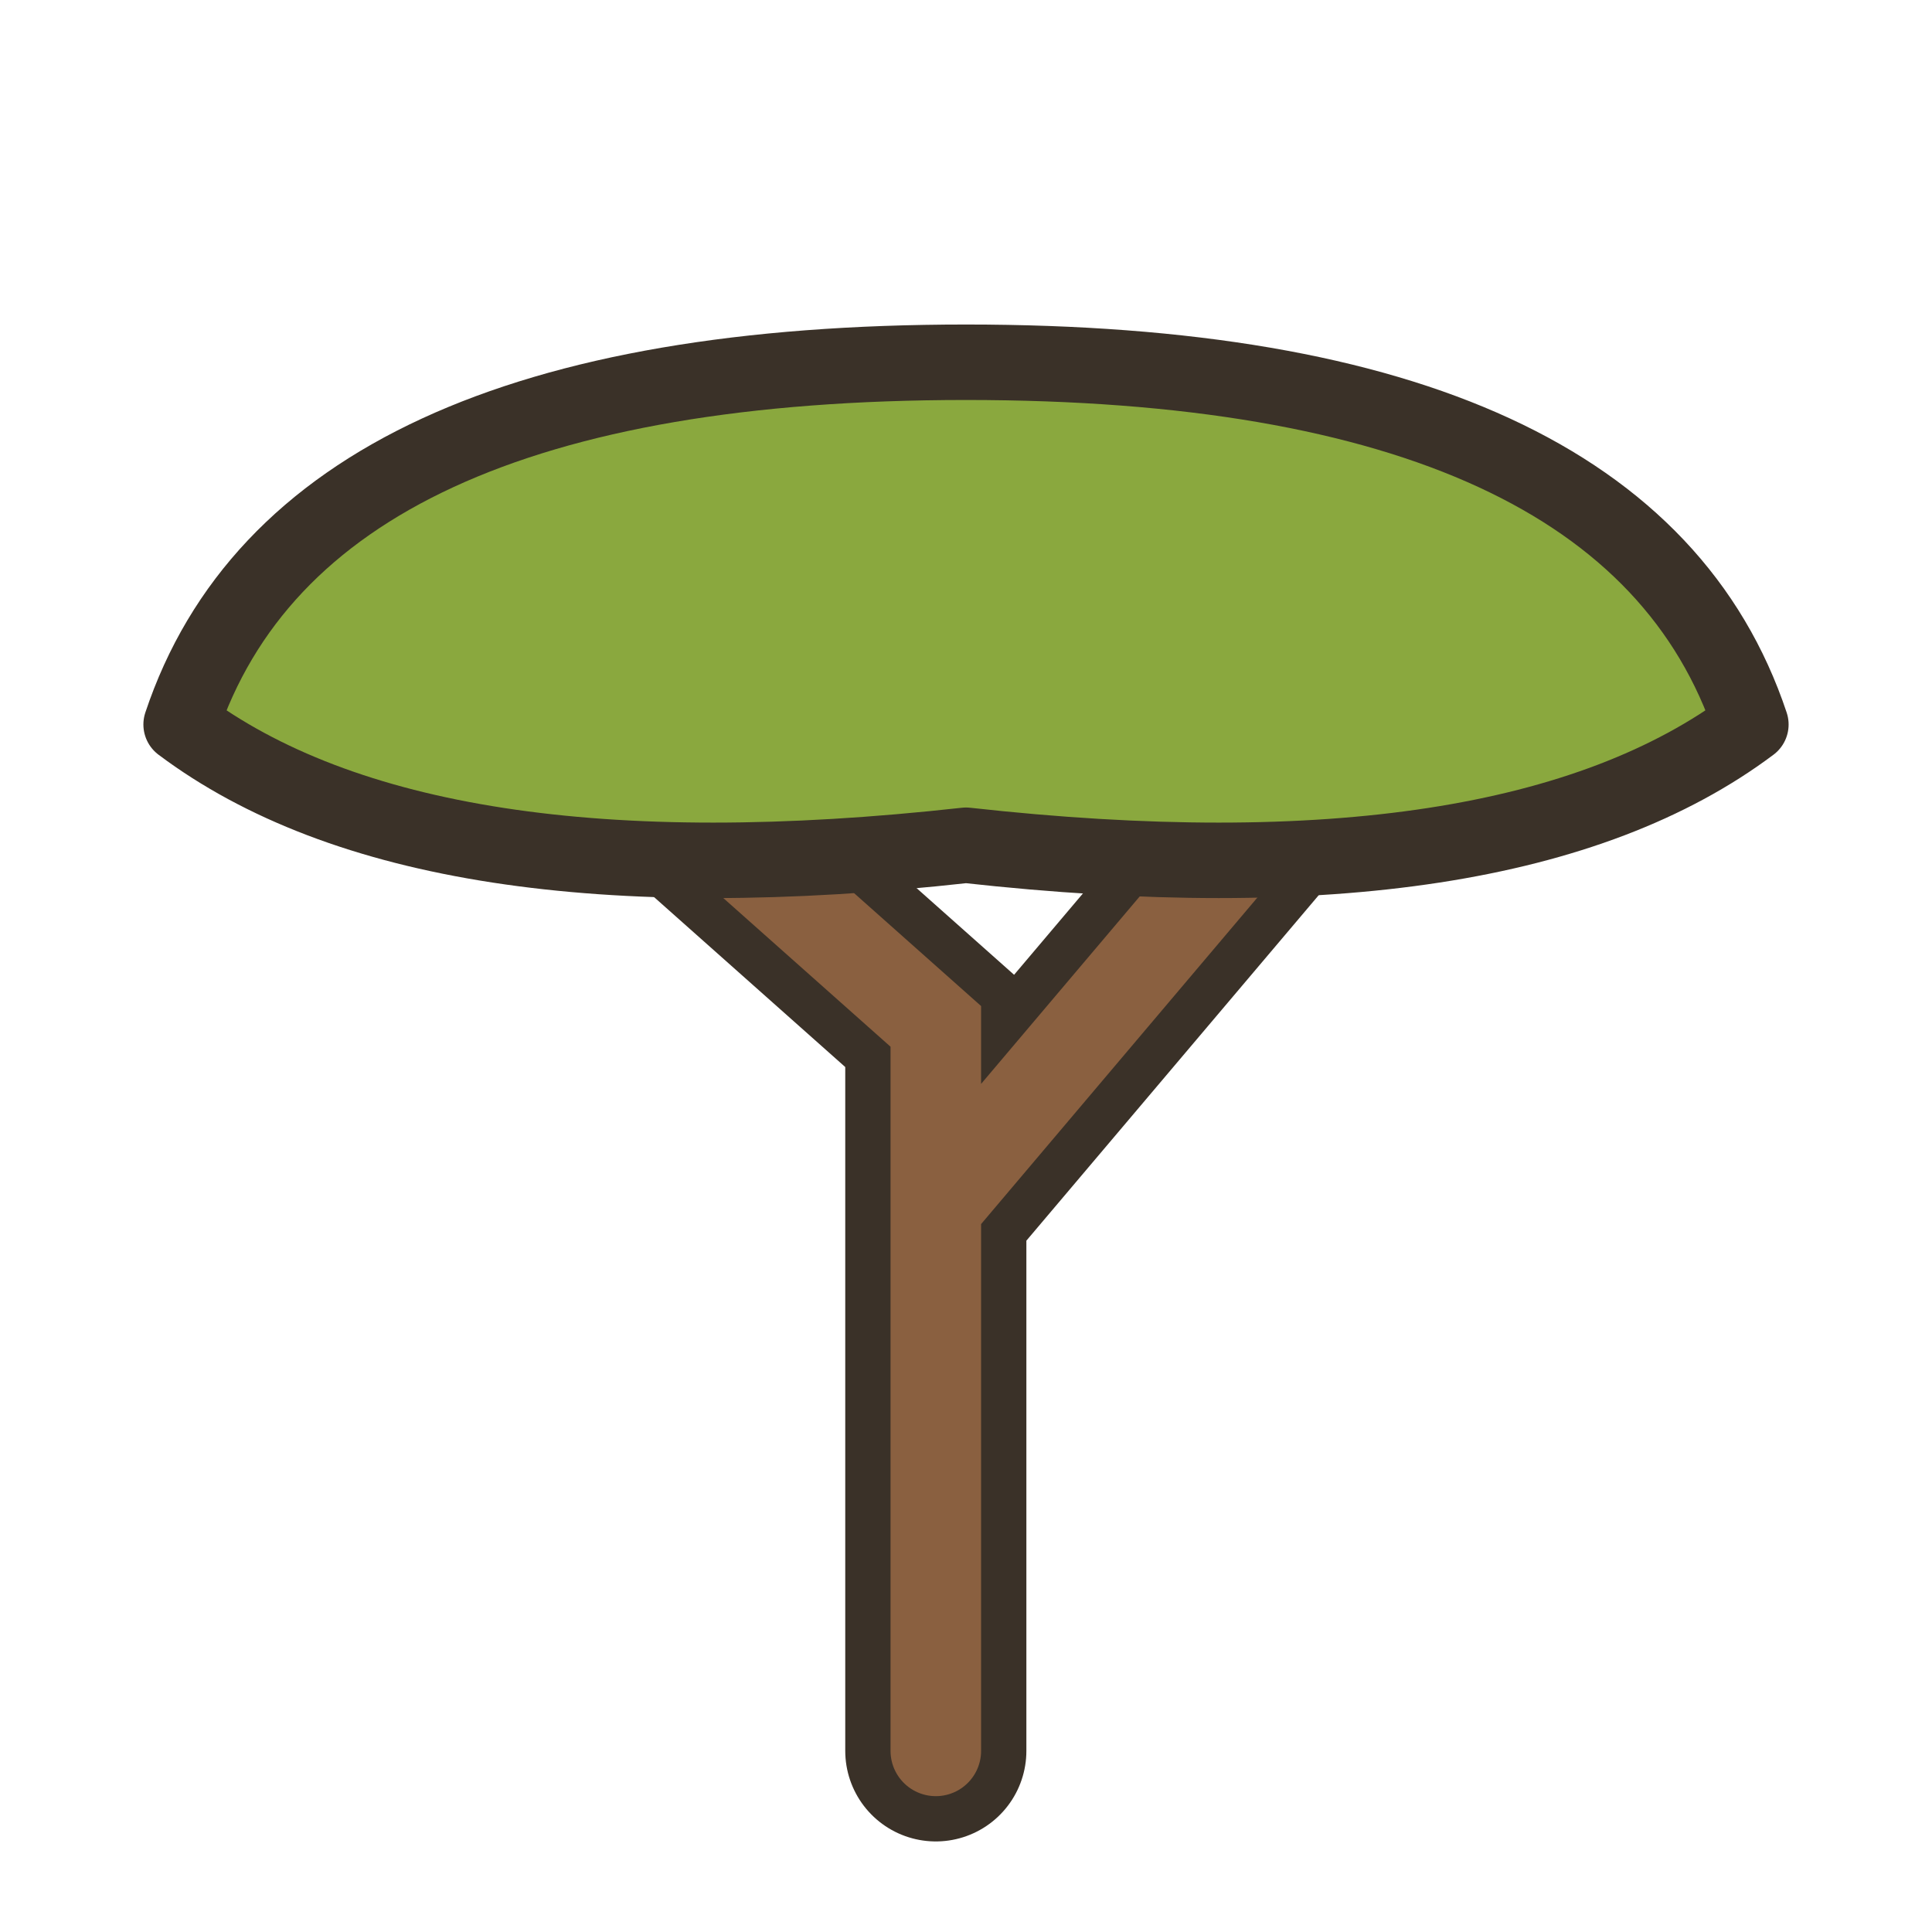
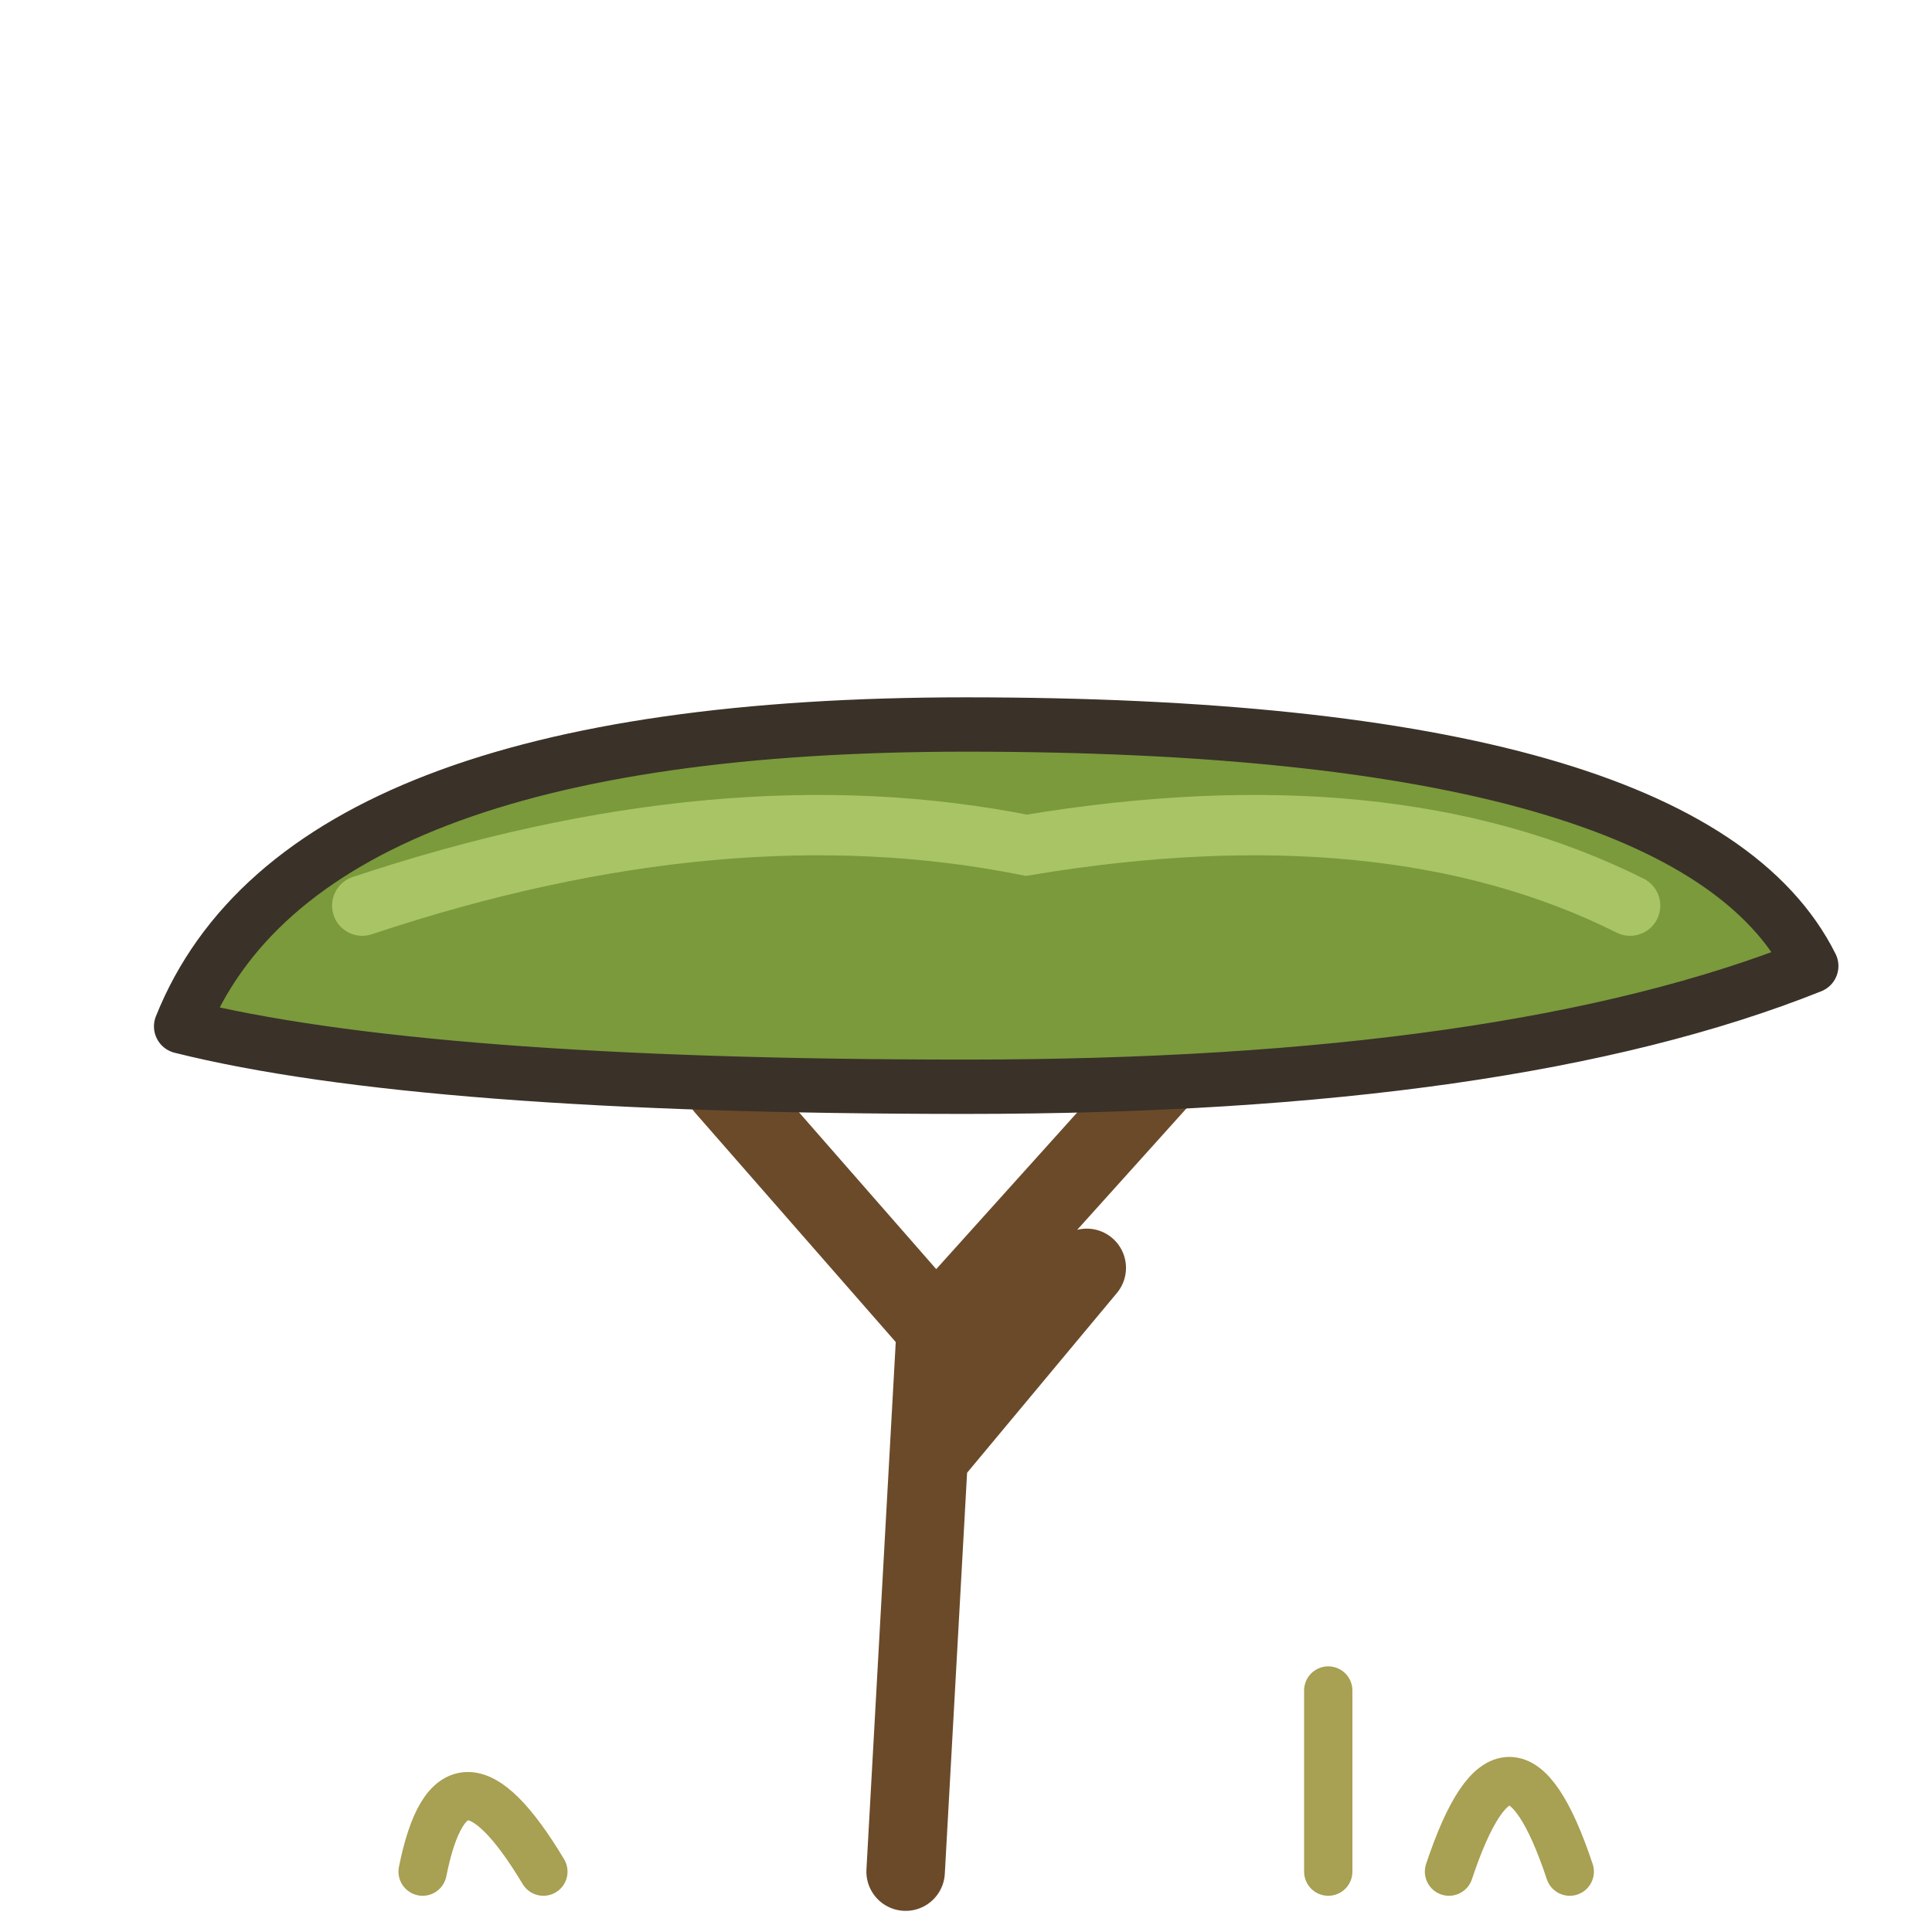
<svg xmlns="http://www.w3.org/2000/svg" width="64" height="64" viewBox="0 0 64 64">
-   <path d="M31,58 L31,34 L22,26 M31,40 L42,27" fill="none" stroke="#3a3128" stroke-width="6" stroke-linecap="round" />
-   <path d="M31,58 L31,34 L22,26 M31,40 L42,27" fill="none" stroke="#8a6040" stroke-width="3" stroke-linecap="round" />
-   <path d="M6,24 Q10,12 32,12 Q54,12 58,24 Q50,30 32,28 Q14,30 6,24 Z" fill="#8aa83e" stroke="#3a3128" stroke-width="2.5" stroke-linejoin="round" stroke-linecap="round" />
+   <path d="M30,62 L31,44 L24,36 M31,44 L40,34 M31,48 L36,42" fill="none" stroke="#6b4a2a" stroke-width="2.6" stroke-linecap="round" />
+   <path d="M6,34 Q10,24 32,24 Q56,24 60,32 Q50,36 32,36 Q14,36 6,34 Z" fill="#7a9a3c" stroke="#3a3128" stroke-width="1.8" stroke-linejoin="round" stroke-linecap="round" />
+   <path d="M12,30 Q24,26 34,28 Q46,26 54,30" fill="none" stroke="#a8c464" stroke-width="2" stroke-linecap="round" />
+   <path d="M44,62 L44,56 M48,62 Q50,56 52,62 M14,62 Q15,57 18,62" fill="none" stroke="#a8a052" stroke-width="1.6" stroke-linecap="round" />
</svg>
